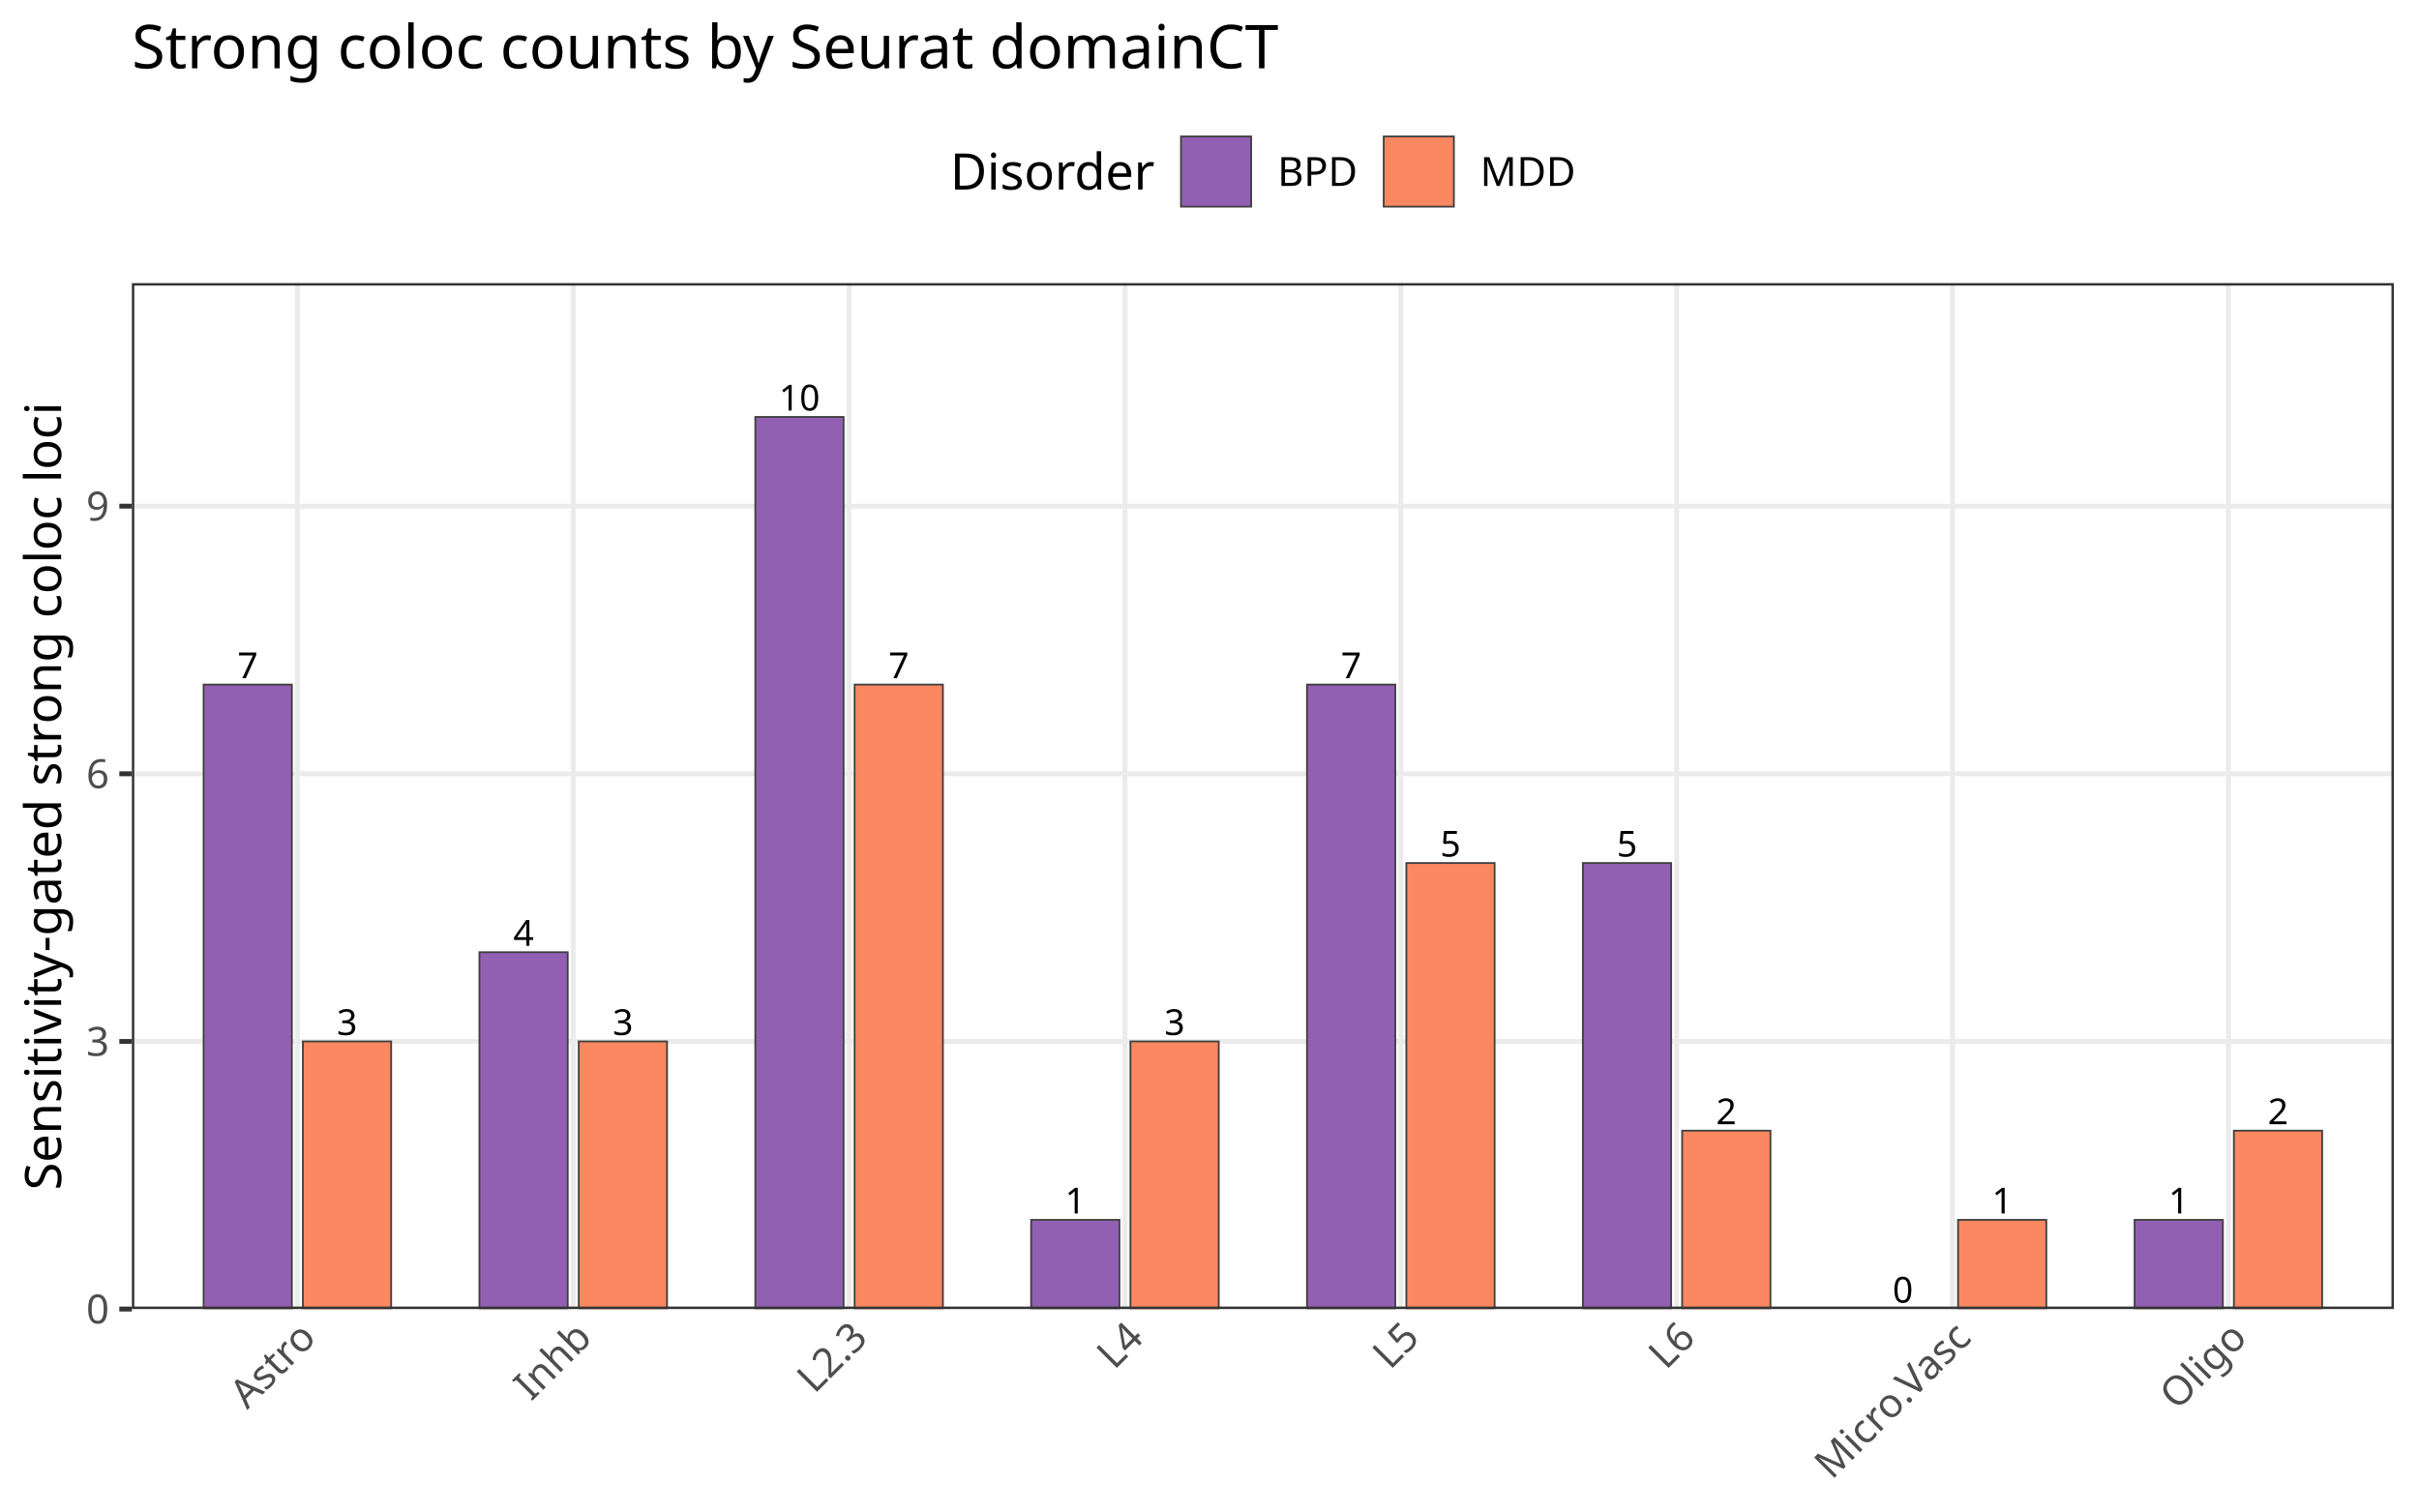
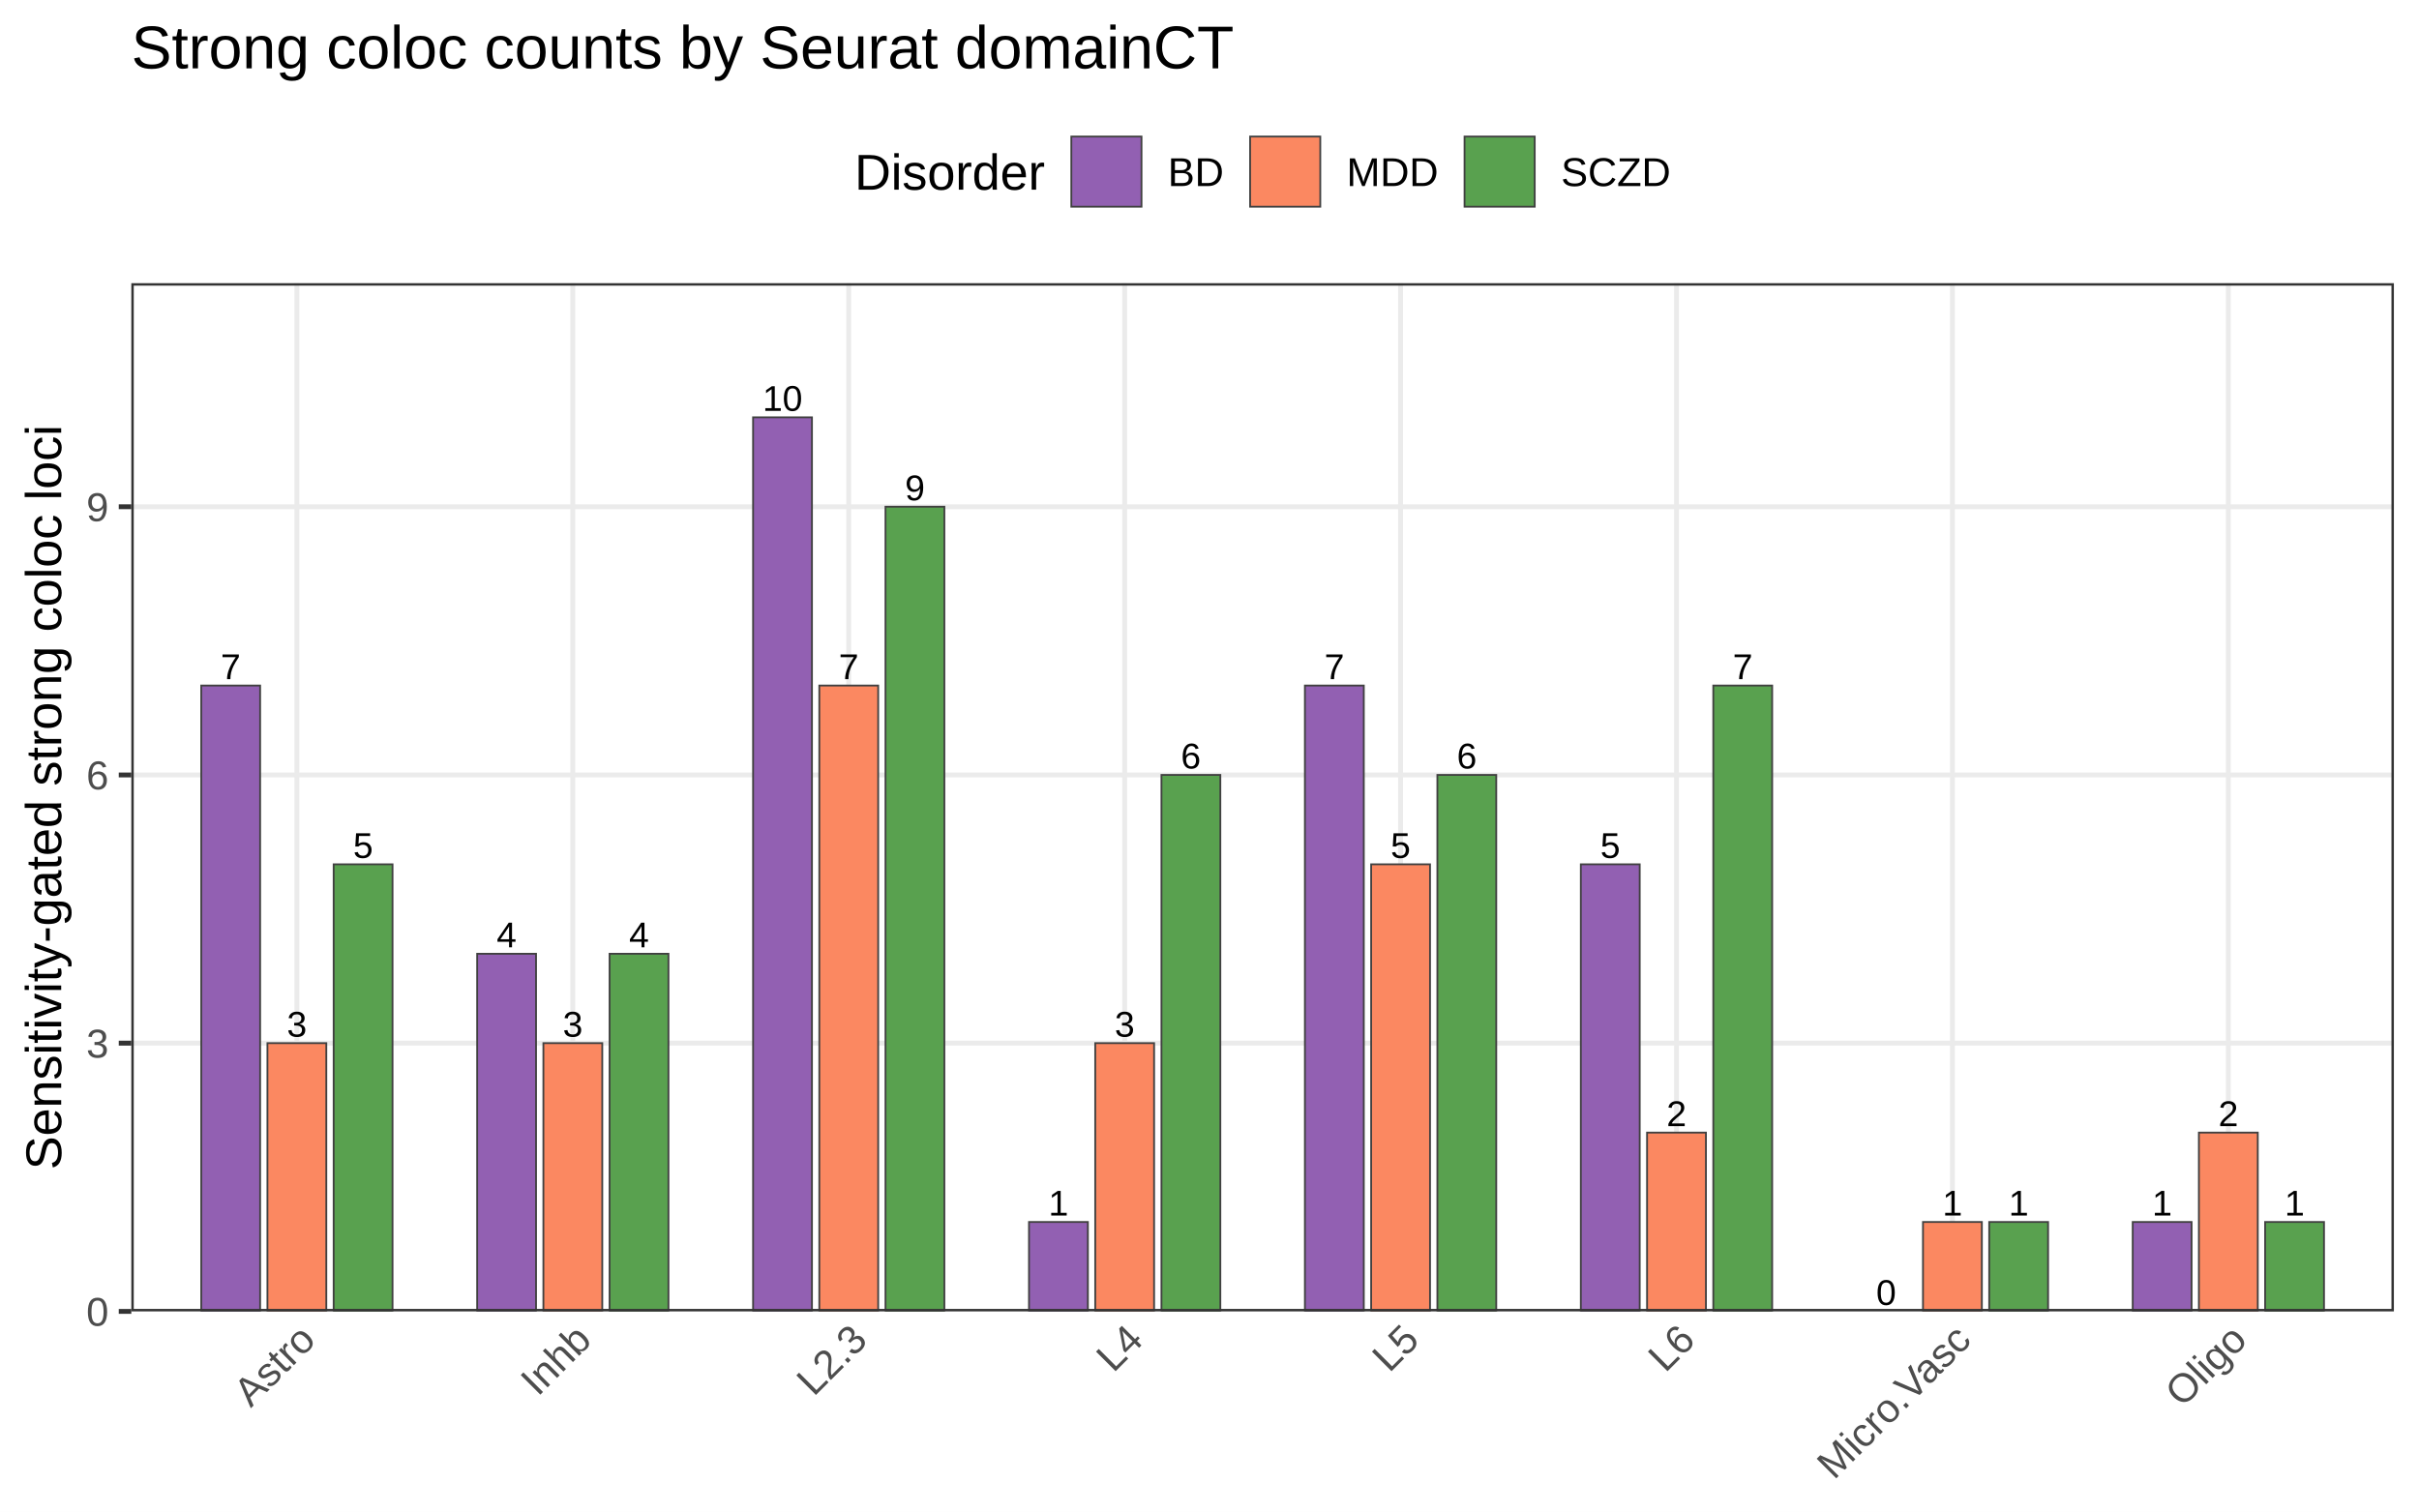
<svg xmlns="http://www.w3.org/2000/svg" width="576.00pt" height="360.00pt" viewBox="0 0 576.00 360.00">
  <g class="svglite">
    <defs>
      <style type="text/css">
    .svglite line, .svglite polyline, .svglite polygon, .svglite path, .svglite rect, .svglite circle {
      fill: none;
      stroke: #000000;
      stroke-linecap: round;
      stroke-linejoin: round;
      stroke-miterlimit: 10.00;
    }
    .svglite text {
      white-space: pre;
    }
    .svglite g.glyphgroup path {
      fill: inherit;
      stroke: none;
    }
  </style>
    </defs>
    <rect width="100%" height="100%" style="stroke: none; fill: #FFFFFF;" />
    <defs>
      <clipPath id="cpMC4wMHw1NzYuMDB8MC4wMHwzNjAuMDA=">
        <rect x="0.00" y="0.00" width="576.00" height="360.00" />
      </clipPath>
    </defs>
    <g clip-path="url(#cpMC4wMHw1NzYuMDB8MC4wMHwzNjAuMDA=)">
-       <rect x="0.00" y="0.00" width="576.00" height="360.00" style="stroke-width: 1.16; stroke: #FFFFFF; fill: #FFFFFF;" />
+       <rect x="0.00" y="0" width="576.00" height="360.00" style="stroke-width: 1.16; stroke: #FFFFFF; fill: #FFFFFF;" />
    </g>
    <defs>
-       <clipPath id="cpMzEuNDB8NTcwLjAyfDY3LjQzfDMxMS43OA==">
-         <rect x="31.40" y="67.43" width="538.62" height="244.35" />
+       <clipPath id="cpMzEuMjd8NTcwLjAyfDY3LjQ1fDMxMi4zNA==">
+         <rect x="31.27" y="67.45" width="538.75" height="244.88" />
      </clipPath>
    </defs>
-     <g clip-path="url(#cpMzEuNDB8NTcwLjAyfDY3LjQzfDMxMS43OA==)">
-       <rect x="31.40" y="67.43" width="538.62" height="244.35" style="stroke-width: 1.16; stroke: none; fill: #FFFFFF;" />
-       <polyline points="31.40,311.78 570.02,311.78 " style="stroke-width: 1.16; stroke: #EBEBEB; stroke-linecap: butt;" />
-       <polyline points="31.40,248.04 570.02,248.04 " style="stroke-width: 1.16; stroke: #EBEBEB; stroke-linecap: butt;" />
-       <polyline points="31.40,184.29 570.02,184.29 " style="stroke-width: 1.16; stroke: #EBEBEB; stroke-linecap: butt;" />
-       <polyline points="31.40,120.55 570.02,120.55 " style="stroke-width: 1.16; stroke: #EBEBEB; stroke-linecap: butt;" />
-       <polyline points="70.81,311.78 70.81,67.43 " style="stroke-width: 1.16; stroke: #EBEBEB; stroke-linecap: butt;" />
-       <polyline points="136.50,311.78 136.50,67.43 " style="stroke-width: 1.16; stroke: #EBEBEB; stroke-linecap: butt;" />
-       <polyline points="202.18,311.78 202.18,67.43 " style="stroke-width: 1.16; stroke: #EBEBEB; stroke-linecap: butt;" />
-       <polyline points="267.87,311.78 267.87,67.43 " style="stroke-width: 1.16; stroke: #EBEBEB; stroke-linecap: butt;" />
-       <polyline points="333.55,311.78 333.55,67.43 " style="stroke-width: 1.16; stroke: #EBEBEB; stroke-linecap: butt;" />
-       <polyline points="399.24,311.78 399.24,67.43 " style="stroke-width: 1.16; stroke: #EBEBEB; stroke-linecap: butt;" />
-       <polyline points="464.93,311.78 464.93,67.43 " style="stroke-width: 1.16; stroke: #EBEBEB; stroke-linecap: butt;" />
-       <polyline points="530.61,311.78 530.61,67.43 " style="stroke-width: 1.16; stroke: #EBEBEB; stroke-linecap: butt;" />
-       <rect x="48.48" y="163.05" width="21.02" height="148.74" style="stroke-width: 0.43; stroke: #404040; stroke-linecap: butt; stroke-linejoin: miter; fill: #9260B2;" />
-       <rect x="114.16" y="226.79" width="21.02" height="84.99" style="stroke-width: 0.43; stroke: #404040; stroke-linecap: butt; stroke-linejoin: miter; fill: #9260B2;" />
-       <rect x="179.85" y="99.30" width="21.02" height="212.48" style="stroke-width: 0.43; stroke: #404040; stroke-linecap: butt; stroke-linejoin: miter; fill: #9260B2;" />
-       <rect x="245.53" y="290.53" width="21.02" height="21.25" style="stroke-width: 0.43; stroke: #404040; stroke-linecap: butt; stroke-linejoin: miter; fill: #9260B2;" />
-       <rect x="311.22" y="163.05" width="21.02" height="148.74" style="stroke-width: 0.43; stroke: #404040; stroke-linecap: butt; stroke-linejoin: miter; fill: #9260B2;" />
-       <rect x="376.91" y="205.54" width="21.02" height="106.24" style="stroke-width: 0.43; stroke: #404040; stroke-linecap: butt; stroke-linejoin: miter; fill: #9260B2;" />
-       <rect x="442.59" y="311.78" width="21.02" height="0.00" style="stroke-width: 0.43; stroke: #404040; stroke-linecap: butt; stroke-linejoin: miter; fill: #9260B2;" />
-       <rect x="508.28" y="290.53" width="21.02" height="21.25" style="stroke-width: 0.43; stroke: #404040; stroke-linecap: butt; stroke-linejoin: miter; fill: #9260B2;" />
-       <rect x="72.12" y="248.04" width="21.02" height="63.74" style="stroke-width: 0.43; stroke: #404040; stroke-linecap: butt; stroke-linejoin: miter; fill: #FB8861;" />
-       <rect x="137.81" y="248.04" width="21.02" height="63.74" style="stroke-width: 0.43; stroke: #404040; stroke-linecap: butt; stroke-linejoin: miter; fill: #FB8861;" />
-       <rect x="203.50" y="163.05" width="21.02" height="148.74" style="stroke-width: 0.43; stroke: #404040; stroke-linecap: butt; stroke-linejoin: miter; fill: #FB8861;" />
-       <rect x="269.18" y="248.04" width="21.02" height="63.74" style="stroke-width: 0.43; stroke: #404040; stroke-linecap: butt; stroke-linejoin: miter; fill: #FB8861;" />
-       <rect x="334.87" y="205.54" width="21.02" height="106.24" style="stroke-width: 0.43; stroke: #404040; stroke-linecap: butt; stroke-linejoin: miter; fill: #FB8861;" />
-       <rect x="400.55" y="269.29" width="21.02" height="42.50" style="stroke-width: 0.43; stroke: #404040; stroke-linecap: butt; stroke-linejoin: miter; fill: #FB8861;" />
-       <rect x="466.24" y="290.53" width="21.02" height="21.25" style="stroke-width: 0.43; stroke: #404040; stroke-linecap: butt; stroke-linejoin: miter; fill: #FB8861;" />
-       <rect x="531.92" y="269.29" width="21.02" height="42.50" style="stroke-width: 0.43; stroke: #404040; stroke-linecap: butt; stroke-linejoin: miter; fill: #FB8861;" />
-       <text x="58.99" y="161.52" text-anchor="middle" style="font-size: 8.54px; font-family: &quot;Noto Sans&quot;;" textLength="4.88px" lengthAdjust="spacingAndGlyphs">7</text>
-       <text x="124.67" y="225.27" text-anchor="middle" style="font-size: 8.54px; font-family: &quot;Noto Sans&quot;;" textLength="4.88px" lengthAdjust="spacingAndGlyphs">4</text>
-       <text x="190.36" y="97.78" text-anchor="middle" style="font-size: 8.54px; font-family: &quot;Noto Sans&quot;;" textLength="9.75px" lengthAdjust="spacingAndGlyphs">10</text>
-       <text x="256.04" y="289.01" text-anchor="middle" style="font-size: 8.54px; font-family: &quot;Noto Sans&quot;;" textLength="4.88px" lengthAdjust="spacingAndGlyphs">1</text>
-       <text x="321.73" y="161.52" text-anchor="middle" style="font-size: 8.54px; font-family: &quot;Noto Sans&quot;;" textLength="4.88px" lengthAdjust="spacingAndGlyphs">7</text>
-       <text x="387.42" y="204.02" text-anchor="middle" style="font-size: 8.54px; font-family: &quot;Noto Sans&quot;;" textLength="4.88px" lengthAdjust="spacingAndGlyphs">5</text>
-       <text x="453.10" y="310.26" text-anchor="middle" style="font-size: 8.54px; font-family: &quot;Noto Sans&quot;;" textLength="4.88px" lengthAdjust="spacingAndGlyphs">0</text>
-       <text x="518.79" y="289.01" text-anchor="middle" style="font-size: 8.54px; font-family: &quot;Noto Sans&quot;;" textLength="4.88px" lengthAdjust="spacingAndGlyphs">1</text>
-       <text x="82.63" y="246.51" text-anchor="middle" style="font-size: 8.54px; font-family: &quot;Noto Sans&quot;;" textLength="4.88px" lengthAdjust="spacingAndGlyphs">3</text>
-       <text x="148.32" y="246.51" text-anchor="middle" style="font-size: 8.54px; font-family: &quot;Noto Sans&quot;;" textLength="4.88px" lengthAdjust="spacingAndGlyphs">3</text>
-       <text x="214.01" y="161.52" text-anchor="middle" style="font-size: 8.54px; font-family: &quot;Noto Sans&quot;;" textLength="4.88px" lengthAdjust="spacingAndGlyphs">7</text>
-       <text x="279.69" y="246.51" text-anchor="middle" style="font-size: 8.54px; font-family: &quot;Noto Sans&quot;;" textLength="4.88px" lengthAdjust="spacingAndGlyphs">3</text>
-       <text x="345.38" y="204.02" text-anchor="middle" style="font-size: 8.54px; font-family: &quot;Noto Sans&quot;;" textLength="4.88px" lengthAdjust="spacingAndGlyphs">5</text>
-       <text x="411.06" y="267.76" text-anchor="middle" style="font-size: 8.54px; font-family: &quot;Noto Sans&quot;;" textLength="4.88px" lengthAdjust="spacingAndGlyphs">2</text>
-       <text x="476.75" y="289.01" text-anchor="middle" style="font-size: 8.54px; font-family: &quot;Noto Sans&quot;;" textLength="4.88px" lengthAdjust="spacingAndGlyphs">1</text>
-       <text x="542.43" y="267.76" text-anchor="middle" style="font-size: 8.54px; font-family: &quot;Noto Sans&quot;;" textLength="4.88px" lengthAdjust="spacingAndGlyphs">2</text>
-       <rect x="31.40" y="67.43" width="538.62" height="244.35" style="stroke-width: 1.16; stroke: #333333;" />
+     <g clip-path="url(#cpMzEuMjd8NTcwLjAyfDY3LjQ1fDMxMi4zNA==)">
+       <rect x="31.27" y="67.45" width="538.75" height="244.88" style="stroke-width: 1.16; stroke: none; fill: #FFFFFF;" />
+       <polyline points="31.27,312.34 570.02,312.34 " style="stroke-width: 1.16; stroke: #EBEBEB; stroke-linecap: butt;" />
+       <polyline points="31.27,248.45 570.02,248.45 " style="stroke-width: 1.16; stroke: #EBEBEB; stroke-linecap: butt;" />
+       <polyline points="31.27,184.57 570.02,184.57 " style="stroke-width: 1.16; stroke: #EBEBEB; stroke-linecap: butt;" />
+       <polyline points="31.27,120.69 570.02,120.69 " style="stroke-width: 1.16; stroke: #EBEBEB; stroke-linecap: butt;" />
+       <polyline points="70.69,312.34 70.69,67.45 " style="stroke-width: 1.16; stroke: #EBEBEB; stroke-linecap: butt;" />
+       <polyline points="136.39,312.34 136.39,67.45 " style="stroke-width: 1.16; stroke: #EBEBEB; stroke-linecap: butt;" />
+       <polyline points="202.09,312.34 202.09,67.45 " style="stroke-width: 1.16; stroke: #EBEBEB; stroke-linecap: butt;" />
+       <polyline points="267.80,312.34 267.80,67.45 " style="stroke-width: 1.16; stroke: #EBEBEB; stroke-linecap: butt;" />
+       <polyline points="333.50,312.34 333.50,67.45 " style="stroke-width: 1.16; stroke: #EBEBEB; stroke-linecap: butt;" />
+       <polyline points="399.20,312.34 399.20,67.45 " style="stroke-width: 1.16; stroke: #EBEBEB; stroke-linecap: butt;" />
+       <polyline points="464.90,312.34 464.90,67.45 " style="stroke-width: 1.16; stroke: #EBEBEB; stroke-linecap: butt;" />
+       <polyline points="530.60,312.34 530.60,67.45 " style="stroke-width: 1.16; stroke: #EBEBEB; stroke-linecap: butt;" />
+       <rect x="47.92" y="163.28" width="14.02" height="149.06" style="stroke-width: 0.43; stroke: #404040; stroke-linecap: butt; stroke-linejoin: miter; fill: #9260B2;" />
+       <rect x="113.62" y="227.16" width="14.02" height="85.18" style="stroke-width: 0.43; stroke: #404040; stroke-linecap: butt; stroke-linejoin: miter; fill: #9260B2;" />
+       <rect x="179.32" y="99.39" width="14.02" height="212.94" style="stroke-width: 0.43; stroke: #404040; stroke-linecap: butt; stroke-linejoin: miter; fill: #9260B2;" />
+       <rect x="245.02" y="291.04" width="14.02" height="21.29" style="stroke-width: 0.43; stroke: #404040; stroke-linecap: butt; stroke-linejoin: miter; fill: #9260B2;" />
+       <rect x="310.72" y="163.28" width="14.02" height="149.06" style="stroke-width: 0.43; stroke: #404040; stroke-linecap: butt; stroke-linejoin: miter; fill: #9260B2;" />
+       <rect x="376.42" y="205.86" width="14.02" height="106.47" style="stroke-width: 0.43; stroke: #404040; stroke-linecap: butt; stroke-linejoin: miter; fill: #9260B2;" />
+       <rect x="442.12" y="312.34" width="14.02" height="0.00" style="stroke-width: 0.43; stroke: #404040; stroke-linecap: butt; stroke-linejoin: miter; fill: #9260B2;" />
+       <rect x="507.83" y="291.04" width="14.02" height="21.29" style="stroke-width: 0.43; stroke: #404040; stroke-linecap: butt; stroke-linejoin: miter; fill: #9260B2;" />
+       <rect x="63.68" y="248.45" width="14.02" height="63.88" style="stroke-width: 0.43; stroke: #404040; stroke-linecap: butt; stroke-linejoin: miter; fill: #FB8861;" />
+       <rect x="129.39" y="248.45" width="14.02" height="63.88" style="stroke-width: 0.43; stroke: #404040; stroke-linecap: butt; stroke-linejoin: miter; fill: #FB8861;" />
+       <rect x="195.09" y="163.28" width="14.02" height="149.06" style="stroke-width: 0.43; stroke: #404040; stroke-linecap: butt; stroke-linejoin: miter; fill: #FB8861;" />
+       <rect x="260.79" y="248.45" width="14.02" height="63.88" style="stroke-width: 0.43; stroke: #404040; stroke-linecap: butt; stroke-linejoin: miter; fill: #FB8861;" />
+       <rect x="326.49" y="205.86" width="14.02" height="106.47" style="stroke-width: 0.43; stroke: #404040; stroke-linecap: butt; stroke-linejoin: miter; fill: #FB8861;" />
+       <rect x="392.19" y="269.75" width="14.02" height="42.59" style="stroke-width: 0.43; stroke: #404040; stroke-linecap: butt; stroke-linejoin: miter; fill: #FB8861;" />
+       <rect x="457.89" y="291.04" width="14.02" height="21.29" style="stroke-width: 0.43; stroke: #404040; stroke-linecap: butt; stroke-linejoin: miter; fill: #FB8861;" />
+       <rect x="523.59" y="269.75" width="14.02" height="42.59" style="stroke-width: 0.43; stroke: #404040; stroke-linecap: butt; stroke-linejoin: miter; fill: #FB8861;" />
+       <rect x="79.45" y="205.86" width="14.02" height="106.47" style="stroke-width: 0.43; stroke: #404040; stroke-linecap: butt; stroke-linejoin: miter; fill: #59A14F;" />
+       <rect x="145.15" y="227.16" width="14.02" height="85.18" style="stroke-width: 0.43; stroke: #404040; stroke-linecap: butt; stroke-linejoin: miter; fill: #59A14F;" />
+       <rect x="210.85" y="120.69" width="14.02" height="191.65" style="stroke-width: 0.43; stroke: #404040; stroke-linecap: butt; stroke-linejoin: miter; fill: #59A14F;" />
+       <rect x="276.56" y="184.57" width="14.02" height="127.77" style="stroke-width: 0.43; stroke: #404040; stroke-linecap: butt; stroke-linejoin: miter; fill: #59A14F;" />
+       <rect x="342.26" y="184.57" width="14.02" height="127.77" style="stroke-width: 0.43; stroke: #404040; stroke-linecap: butt; stroke-linejoin: miter; fill: #59A14F;" />
+       <rect x="407.96" y="163.28" width="14.02" height="149.06" style="stroke-width: 0.43; stroke: #404040; stroke-linecap: butt; stroke-linejoin: miter; fill: #59A14F;" />
+       <rect x="473.66" y="291.04" width="14.02" height="21.29" style="stroke-width: 0.43; stroke: #404040; stroke-linecap: butt; stroke-linejoin: miter; fill: #59A14F;" />
+       <rect x="539.36" y="291.04" width="14.02" height="21.29" style="stroke-width: 0.43; stroke: #404040; stroke-linecap: butt; stroke-linejoin: miter; fill: #59A14F;" />
+       <text x="54.92" y="161.75" text-anchor="middle" style="font-size: 8.54px; font-family: &quot;Arial&quot;;" textLength="4.75px" lengthAdjust="spacingAndGlyphs">7</text>
+       <text x="120.62" y="225.63" text-anchor="middle" style="font-size: 8.54px; font-family: &quot;Arial&quot;;" textLength="4.75px" lengthAdjust="spacingAndGlyphs">4</text>
+       <text x="186.33" y="97.86" text-anchor="middle" style="font-size: 8.54px; font-family: &quot;Arial&quot;;" textLength="9.50px" lengthAdjust="spacingAndGlyphs">10</text>
+       <text x="252.03" y="289.51" text-anchor="middle" style="font-size: 8.54px; font-family: &quot;Arial&quot;;" textLength="4.75px" lengthAdjust="spacingAndGlyphs">1</text>
+       <text x="317.73" y="161.75" text-anchor="middle" style="font-size: 8.54px; font-family: &quot;Arial&quot;;" textLength="4.75px" lengthAdjust="spacingAndGlyphs">7</text>
+       <text x="383.43" y="204.34" text-anchor="middle" style="font-size: 8.54px; font-family: &quot;Arial&quot;;" textLength="4.75px" lengthAdjust="spacingAndGlyphs">5</text>
+       <text x="449.13" y="310.81" text-anchor="middle" style="font-size: 8.54px; font-family: &quot;Arial&quot;;" textLength="4.75px" lengthAdjust="spacingAndGlyphs">0</text>
+       <text x="514.83" y="289.51" text-anchor="middle" style="font-size: 8.54px; font-family: &quot;Arial&quot;;" textLength="4.75px" lengthAdjust="spacingAndGlyphs">1</text>
+       <text x="70.69" y="246.92" text-anchor="middle" style="font-size: 8.54px; font-family: &quot;Arial&quot;;" textLength="4.75px" lengthAdjust="spacingAndGlyphs">3</text>
+       <text x="136.39" y="246.92" text-anchor="middle" style="font-size: 8.54px; font-family: &quot;Arial&quot;;" textLength="4.75px" lengthAdjust="spacingAndGlyphs">3</text>
+       <text x="202.09" y="161.75" text-anchor="middle" style="font-size: 8.54px; font-family: &quot;Arial&quot;;" textLength="4.75px" lengthAdjust="spacingAndGlyphs">7</text>
+       <text x="267.80" y="246.92" text-anchor="middle" style="font-size: 8.54px; font-family: &quot;Arial&quot;;" textLength="4.75px" lengthAdjust="spacingAndGlyphs">3</text>
+       <text x="333.50" y="204.34" text-anchor="middle" style="font-size: 8.54px; font-family: &quot;Arial&quot;;" textLength="4.75px" lengthAdjust="spacingAndGlyphs">5</text>
+       <text x="399.20" y="268.22" text-anchor="middle" style="font-size: 8.54px; font-family: &quot;Arial&quot;;" textLength="4.75px" lengthAdjust="spacingAndGlyphs">2</text>
+       <text x="464.90" y="289.51" text-anchor="middle" style="font-size: 8.54px; font-family: &quot;Arial&quot;;" textLength="4.75px" lengthAdjust="spacingAndGlyphs">1</text>
+       <text x="530.60" y="268.22" text-anchor="middle" style="font-size: 8.54px; font-family: &quot;Arial&quot;;" textLength="4.75px" lengthAdjust="spacingAndGlyphs">2</text>
+       <text x="86.46" y="204.34" text-anchor="middle" style="font-size: 8.54px; font-family: &quot;Arial&quot;;" textLength="4.75px" lengthAdjust="spacingAndGlyphs">5</text>
+       <text x="152.16" y="225.63" text-anchor="middle" style="font-size: 8.54px; font-family: &quot;Arial&quot;;" textLength="4.75px" lengthAdjust="spacingAndGlyphs">4</text>
+       <text x="217.86" y="119.16" text-anchor="middle" style="font-size: 8.54px; font-family: &quot;Arial&quot;;" textLength="4.75px" lengthAdjust="spacingAndGlyphs">9</text>
+       <text x="283.56" y="183.04" text-anchor="middle" style="font-size: 8.54px; font-family: &quot;Arial&quot;;" textLength="4.75px" lengthAdjust="spacingAndGlyphs">6</text>
+       <text x="349.27" y="183.04" text-anchor="middle" style="font-size: 8.54px; font-family: &quot;Arial&quot;;" textLength="4.75px" lengthAdjust="spacingAndGlyphs">6</text>
+       <text x="414.97" y="161.75" text-anchor="middle" style="font-size: 8.54px; font-family: &quot;Arial&quot;;" textLength="4.75px" lengthAdjust="spacingAndGlyphs">7</text>
+       <text x="480.67" y="289.51" text-anchor="middle" style="font-size: 8.54px; font-family: &quot;Arial&quot;;" textLength="4.75px" lengthAdjust="spacingAndGlyphs">1</text>
+       <text x="546.37" y="289.51" text-anchor="middle" style="font-size: 8.54px; font-family: &quot;Arial&quot;;" textLength="4.75px" lengthAdjust="spacingAndGlyphs">1</text>
+       <rect x="31.27" y="67.45" width="538.75" height="244.88" style="stroke-width: 1.16; stroke: #333333;" />
    </g>
    <g clip-path="url(#cpMC4wMHw1NzYuMDB8MC4wMHwzNjAuMDA=)">
-       <text x="26.02" y="315.21" text-anchor="end" style="font-size: 9.60px;fill: #4D4D4D; font-family: &quot;Noto Sans&quot;;" textLength="5.48px" lengthAdjust="spacingAndGlyphs">0</text>
-       <text x="26.02" y="251.47" text-anchor="end" style="font-size: 9.60px;fill: #4D4D4D; font-family: &quot;Noto Sans&quot;;" textLength="5.48px" lengthAdjust="spacingAndGlyphs">3</text>
-       <text x="26.02" y="187.72" text-anchor="end" style="font-size: 9.60px;fill: #4D4D4D; font-family: &quot;Noto Sans&quot;;" textLength="5.48px" lengthAdjust="spacingAndGlyphs">6</text>
-       <text x="26.02" y="123.98" text-anchor="end" style="font-size: 9.60px;fill: #4D4D4D; font-family: &quot;Noto Sans&quot;;" textLength="5.48px" lengthAdjust="spacingAndGlyphs">9</text>
-       <polyline points="28.41,311.78 31.40,311.78 " style="stroke-width: 1.16; stroke: #333333; stroke-linecap: butt;" />
-       <polyline points="28.41,248.04 31.40,248.04 " style="stroke-width: 1.16; stroke: #333333; stroke-linecap: butt;" />
-       <polyline points="28.41,184.29 31.40,184.29 " style="stroke-width: 1.16; stroke: #333333; stroke-linecap: butt;" />
-       <polyline points="28.41,120.55 31.40,120.55 " style="stroke-width: 1.16; stroke: #333333; stroke-linecap: butt;" />
-       <text transform="translate(75.66,319.02) rotate(-45)" text-anchor="end" style="font-size: 9.60px;fill: #4D4D4D; font-family: &quot;Noto Sans&quot;;" textLength="23.77px" lengthAdjust="spacingAndGlyphs">Astro</text>
-       <text transform="translate(141.34,319.02) rotate(-45)" text-anchor="end" style="font-size: 9.60px;fill: #4D4D4D; font-family: &quot;Noto Sans&quot;;" textLength="21.00px" lengthAdjust="spacingAndGlyphs">Inhb</text>
-       <text transform="translate(207.03,319.02) rotate(-45)" text-anchor="end" style="font-size: 9.60px;fill: #4D4D4D; font-family: &quot;Noto Sans&quot;;" textLength="18.58px" lengthAdjust="spacingAndGlyphs">L2.3</text>
-       <text transform="translate(272.71,319.02) rotate(-45)" text-anchor="end" style="font-size: 9.60px;fill: #4D4D4D; font-family: &quot;Noto Sans&quot;;" textLength="10.52px" lengthAdjust="spacingAndGlyphs">L4</text>
-       <text transform="translate(338.40,319.02) rotate(-45)" text-anchor="end" style="font-size: 9.60px;fill: #4D4D4D; font-family: &quot;Noto Sans&quot;;" textLength="10.52px" lengthAdjust="spacingAndGlyphs">L5</text>
-       <text transform="translate(404.09,319.02) rotate(-45)" text-anchor="end" style="font-size: 9.60px;fill: #4D4D4D; font-family: &quot;Noto Sans&quot;;" textLength="10.52px" lengthAdjust="spacingAndGlyphs">L6</text>
-       <text transform="translate(469.77,319.02) rotate(-45)" text-anchor="end" style="font-size: 9.60px;fill: #4D4D4D; font-family: &quot;Noto Sans&quot;;" textLength="47.50px" lengthAdjust="spacingAndGlyphs">Micro.Vasc</text>
-       <text transform="translate(535.46,319.02) rotate(-45)" text-anchor="end" style="font-size: 9.60px;fill: #4D4D4D; font-family: &quot;Noto Sans&quot;;" textLength="24.14px" lengthAdjust="spacingAndGlyphs">Oligo</text>
-       <text transform="translate(14.55,189.61) rotate(-90)" text-anchor="middle" style="font-size: 12.00px; font-family: &quot;Noto Sans&quot;;" textLength="187.73px" lengthAdjust="spacingAndGlyphs">Sensitivity-gated strong coloc loci</text>
-       <rect x="220.29" y="26.24" width="160.85" height="29.24" style="stroke-width: 1.16; stroke: none; fill: #FFFFFF;" />
-       <text x="226.26" y="45.14" style="font-size: 12.00px; font-family: &quot;Noto Sans&quot;;" textLength="48.69px" lengthAdjust="spacingAndGlyphs">Disorder</text>
-       <rect x="280.93" y="32.22" width="17.28" height="17.28" style="stroke-width: 1.16; stroke: none; fill: #FFFFFF;" />
-       <rect x="281.21" y="32.50" width="16.71" height="16.71" style="stroke-width: 0.43; stroke: #404040; stroke-linecap: butt; stroke-linejoin: miter; fill: #9260B2;" />
-       <rect x="329.20" y="32.22" width="17.28" height="17.28" style="stroke-width: 1.16; stroke: none; fill: #FFFFFF;" />
-       <rect x="329.48" y="32.50" width="16.71" height="16.71" style="stroke-width: 0.43; stroke: #404040; stroke-linecap: butt; stroke-linejoin: miter; fill: #FB8861;" />
-       <text x="304.19" y="44.28" style="font-size: 9.60px; font-family: &quot;Noto Sans&quot;;" textLength="19.03px" lengthAdjust="spacingAndGlyphs">BPD</text>
-       <text x="352.45" y="44.28" style="font-size: 9.60px; font-family: &quot;Noto Sans&quot;;" textLength="22.70px" lengthAdjust="spacingAndGlyphs">MDD</text>
-       <text x="31.40" y="16.26" style="font-size: 14.40px; font-family: &quot;Noto Sans&quot;;" textLength="272.78px" lengthAdjust="spacingAndGlyphs">Strong coloc counts by Seurat domainCT</text>
+       <text x="25.89" y="315.77" text-anchor="end" style="font-size: 9.60px;fill: #4D4D4D; font-family: &quot;Arial&quot;;" textLength="5.33px" lengthAdjust="spacingAndGlyphs">0</text>
+       <text x="25.89" y="251.89" text-anchor="end" style="font-size: 9.60px;fill: #4D4D4D; font-family: &quot;Arial&quot;;" textLength="5.33px" lengthAdjust="spacingAndGlyphs">3</text>
+       <text x="25.89" y="188.00" text-anchor="end" style="font-size: 9.60px;fill: #4D4D4D; font-family: &quot;Arial&quot;;" textLength="5.33px" lengthAdjust="spacingAndGlyphs">6</text>
+       <text x="25.89" y="124.12" text-anchor="end" style="font-size: 9.60px;fill: #4D4D4D; font-family: &quot;Arial&quot;;" textLength="5.33px" lengthAdjust="spacingAndGlyphs">9</text>
+       <polyline points="28.28,312.34 31.27,312.34 " style="stroke-width: 1.16; stroke: #333333; stroke-linecap: butt;" />
+       <polyline points="28.28,248.45 31.27,248.45 " style="stroke-width: 1.16; stroke: #333333; stroke-linecap: butt;" />
+       <polyline points="28.28,184.57 31.27,184.57 " style="stroke-width: 1.16; stroke: #333333; stroke-linecap: butt;" />
+       <polyline points="28.28,120.69 31.27,120.69 " style="stroke-width: 1.16; stroke: #333333; stroke-linecap: butt;" />
+       <text transform="translate(75.55,319.58) rotate(-45)" text-anchor="end" style="font-size: 9.60px;fill: #4D4D4D; font-family: &quot;Arial&quot;;" textLength="22.39px" lengthAdjust="spacingAndGlyphs">Astro</text>
+       <text transform="translate(141.25,319.58) rotate(-45)" text-anchor="end" style="font-size: 9.60px;fill: #4D4D4D; font-family: &quot;Arial&quot;;" textLength="18.66px" lengthAdjust="spacingAndGlyphs">Inhb</text>
+       <text transform="translate(206.95,319.58) rotate(-45)" text-anchor="end" style="font-size: 9.60px;fill: #4D4D4D; font-family: &quot;Arial&quot;;" textLength="18.66px" lengthAdjust="spacingAndGlyphs">L2.3</text>
+       <text transform="translate(272.65,319.58) rotate(-45)" text-anchor="end" style="font-size: 9.60px;fill: #4D4D4D; font-family: &quot;Arial&quot;;" textLength="10.66px" lengthAdjust="spacingAndGlyphs">L4</text>
+       <text transform="translate(338.35,319.58) rotate(-45)" text-anchor="end" style="font-size: 9.60px;fill: #4D4D4D; font-family: &quot;Arial&quot;;" textLength="10.66px" lengthAdjust="spacingAndGlyphs">L5</text>
+       <text transform="translate(404.06,319.58) rotate(-45)" text-anchor="end" style="font-size: 9.60px;fill: #4D4D4D; font-family: &quot;Arial&quot;;" textLength="10.66px" lengthAdjust="spacingAndGlyphs">L6</text>
+       <text transform="translate(469.76,319.58) rotate(-45)" text-anchor="end" style="font-size: 9.60px;fill: #4D4D4D; font-family: &quot;Arial&quot;;" textLength="46.70px" lengthAdjust="spacingAndGlyphs">Micro.Vasc</text>
+       <text transform="translate(535.46,319.58) rotate(-45)" text-anchor="end" style="font-size: 9.60px;fill: #4D4D4D; font-family: &quot;Arial&quot;;" textLength="22.38px" lengthAdjust="spacingAndGlyphs">Oligo</text>
+       <text transform="translate(14.57,189.89) rotate(-90)" text-anchor="middle" style="font-size: 12.00px; font-family: &quot;Arial&quot;;" textLength="177.39px" lengthAdjust="spacingAndGlyphs">Sensitivity-gated strong coloc loci</text>
+       <rect x="197.50" y="26.26" width="206.29" height="29.24" style="stroke-width: 1.16; stroke: none; fill: #FFFFFF;" />
+       <text x="203.48" y="45.18" style="font-size: 12.00px; font-family: &quot;Arial&quot;;" textLength="45.36px" lengthAdjust="spacingAndGlyphs">Disorder</text>
+       <rect x="254.82" y="32.24" width="17.28" height="17.28" style="stroke-width: 1.16; stroke: none; fill: #FFFFFF;" />
+       <rect x="255.10" y="32.52" width="16.71" height="16.71" style="stroke-width: 0.43; stroke: #404040; stroke-linecap: butt; stroke-linejoin: miter; fill: #9260B2;" />
+       <rect x="297.38" y="32.24" width="17.28" height="17.28" style="stroke-width: 1.16; stroke: none; fill: #FFFFFF;" />
+       <rect x="297.67" y="32.52" width="16.71" height="16.71" style="stroke-width: 0.43; stroke: #404040; stroke-linecap: butt; stroke-linejoin: miter; fill: #FB8861;" />
+       <rect x="348.45" y="32.24" width="17.28" height="17.28" style="stroke-width: 1.16; stroke: none; fill: #FFFFFF;" />
+       <rect x="348.73" y="32.52" width="16.71" height="16.71" style="stroke-width: 0.43; stroke: #404040; stroke-linecap: butt; stroke-linejoin: miter; fill: #59A14F;" />
+       <text x="278.08" y="44.31" style="font-size: 9.60px; font-family: &quot;Arial&quot;;" textLength="13.33px" lengthAdjust="spacingAndGlyphs">BD</text>
+       <text x="320.64" y="44.31" style="font-size: 9.60px; font-family: &quot;Arial&quot;;" textLength="21.83px" lengthAdjust="spacingAndGlyphs">MDD</text>
+       <text x="371.70" y="44.31" style="font-size: 9.60px; font-family: &quot;Arial&quot;;" textLength="26.11px" lengthAdjust="spacingAndGlyphs">SCZD</text>
+       <text x="31.27" y="16.28" style="font-size: 14.40px; font-family: &quot;Arial&quot;;" textLength="262.38px" lengthAdjust="spacingAndGlyphs">Strong coloc counts by Seurat domainCT</text>
    </g>
  </g>
</svg>
